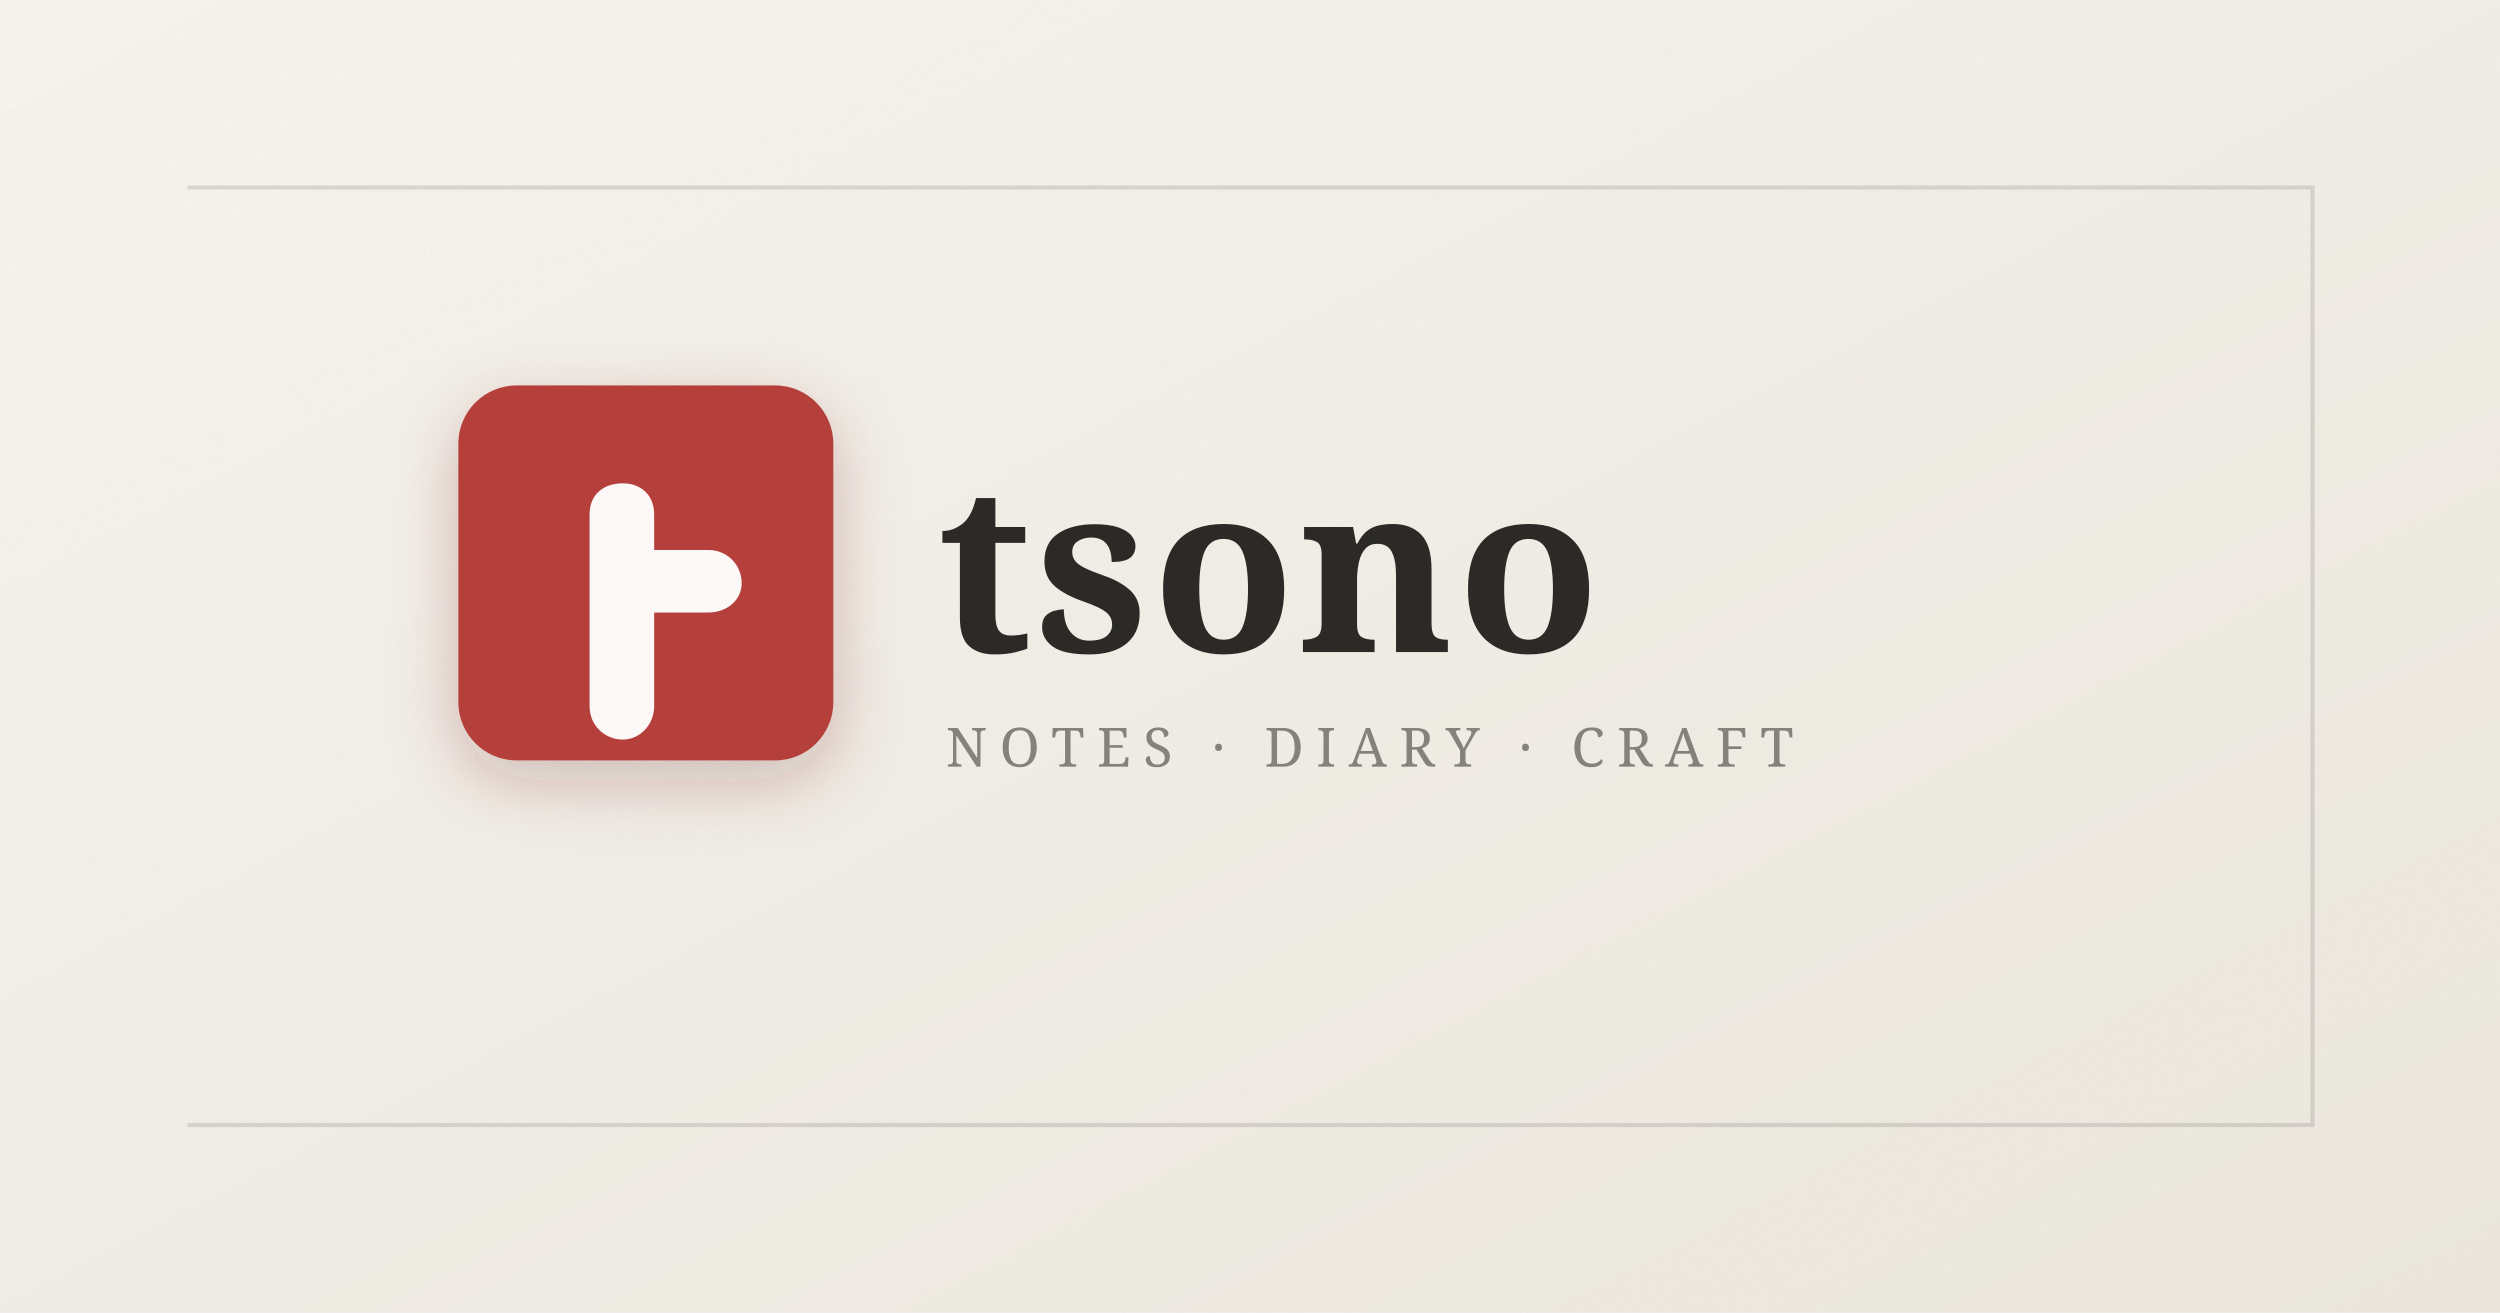
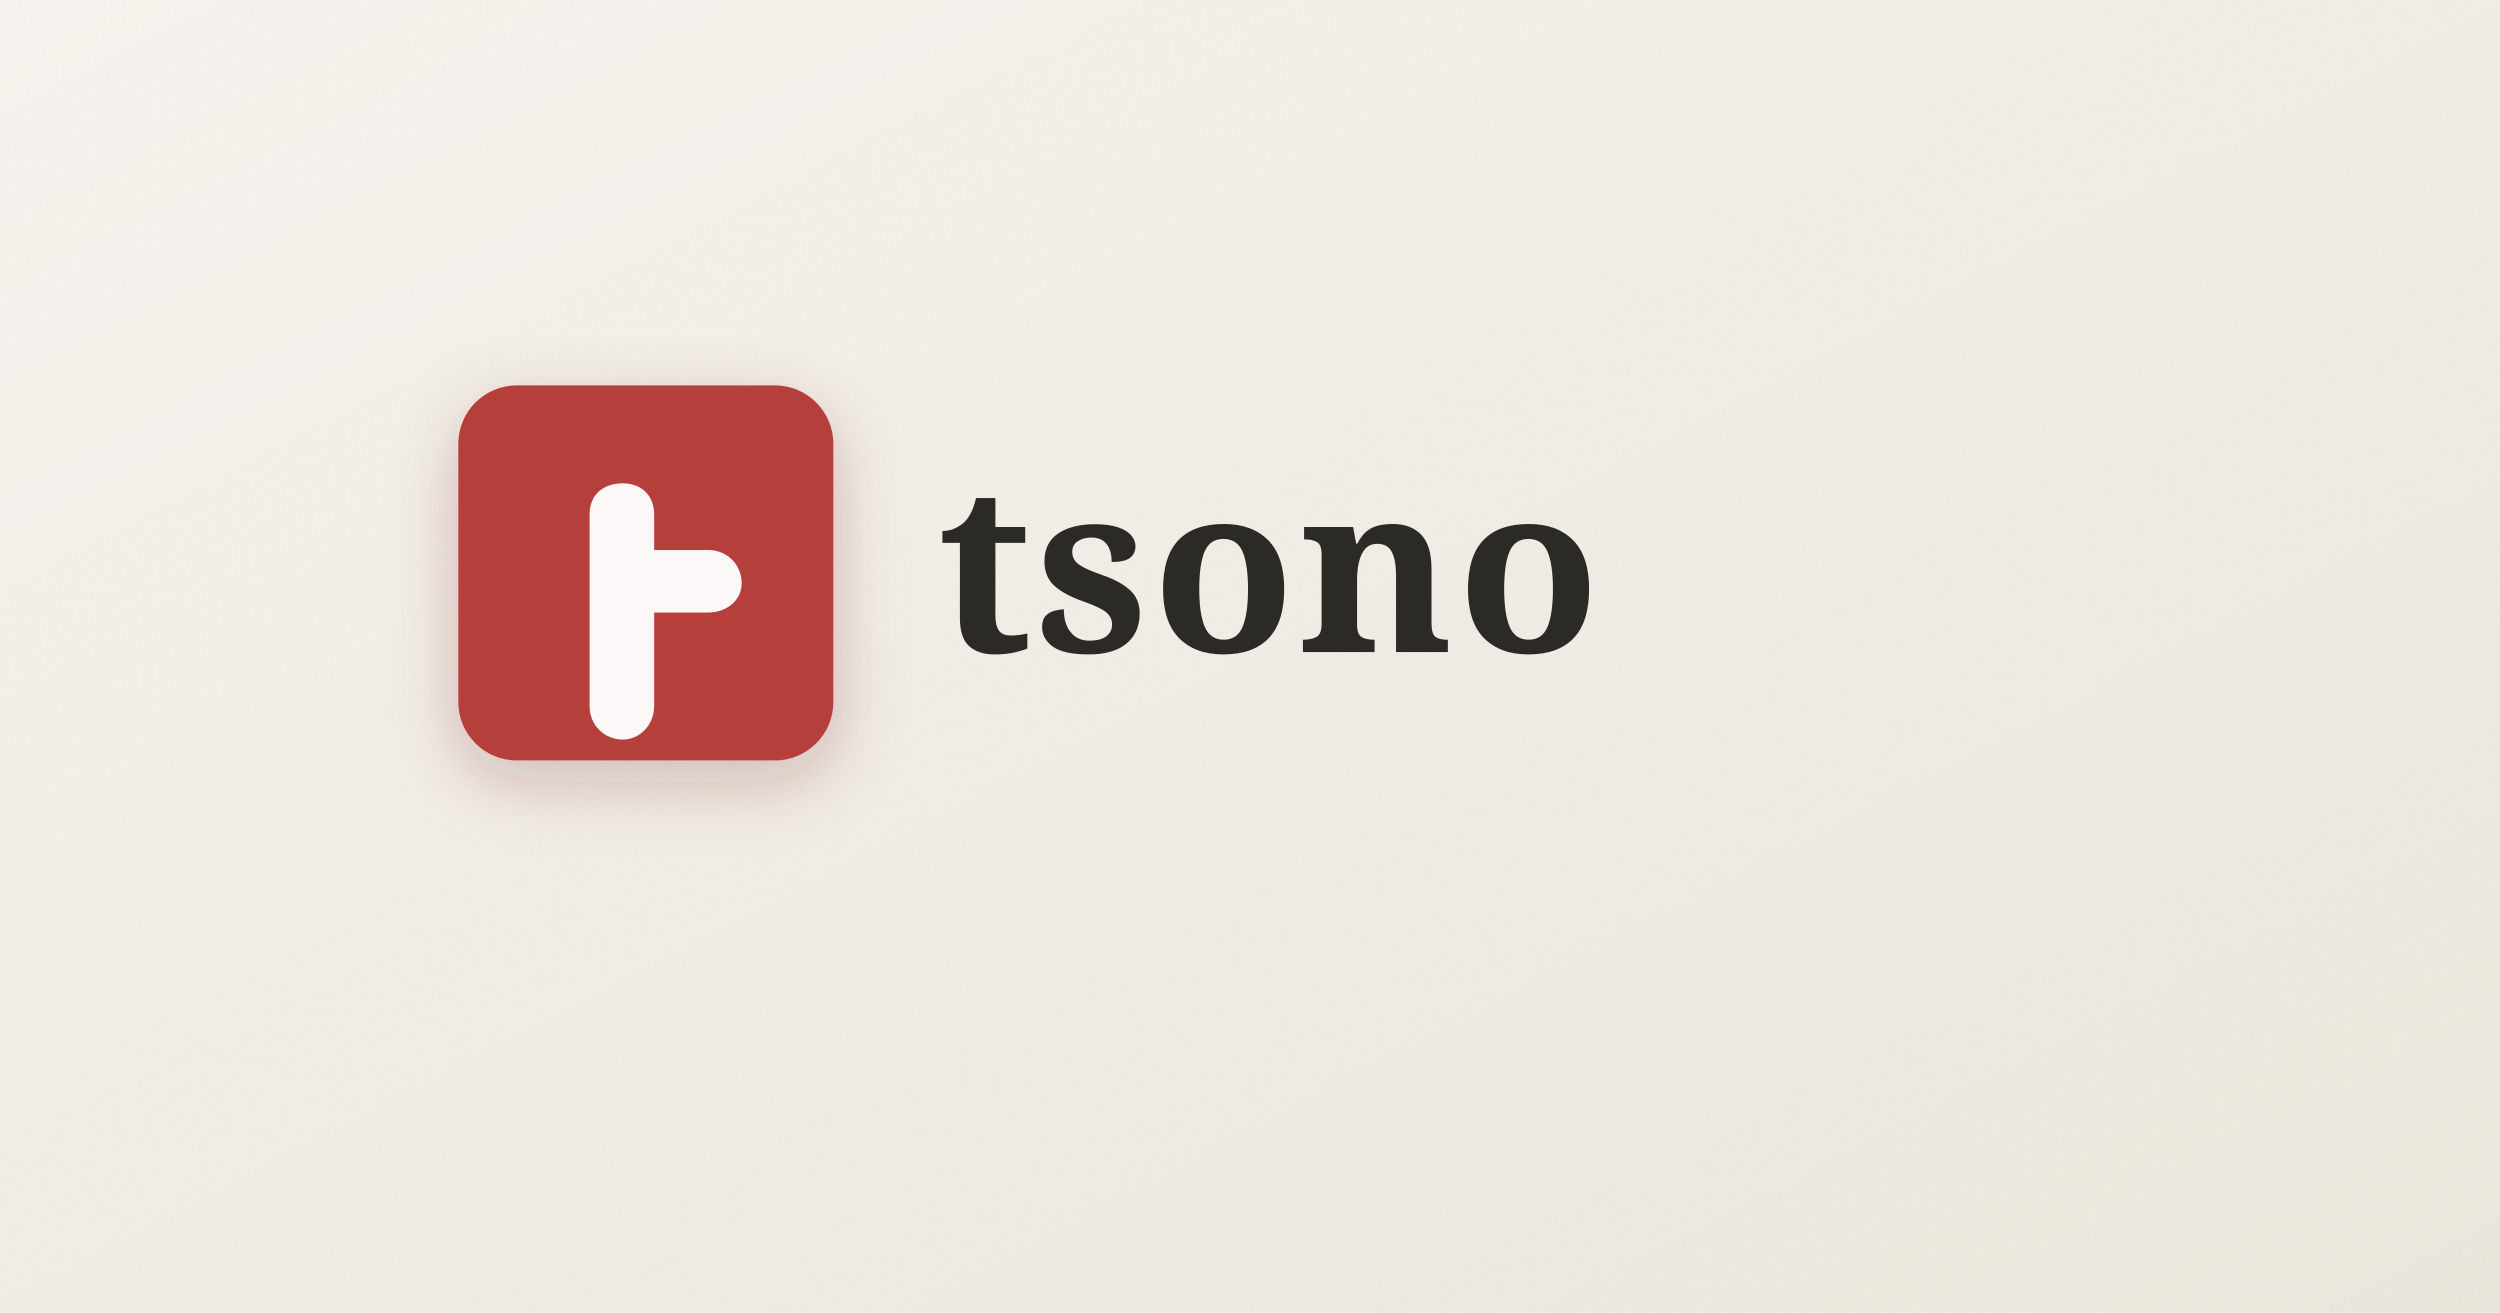
<svg xmlns="http://www.w3.org/2000/svg" width="1200" height="630" viewBox="0 0 1200 630" role="img" aria-labelledby="title desc">
  <defs>
    <linearGradient id="paperShade" x1="0%" y1="0%" x2="100%" y2="100%">
      <stop offset="0%" stop-color="#f7f4ee" />
      <stop offset="100%" stop-color="#ece7dd" />
    </linearGradient>
    <filter id="softNoise" x="-10%" y="-10%" width="120%" height="120%">
      <feTurbulence type="fractalNoise" baseFrequency="0.65" numOctaves="2" seed="11" stitchTiles="stitch" />
      <feColorMatrix type="saturate" values="0" />
      <feComponentTransfer>
        <feFuncA type="table" tableValues="0 0.05" />
      </feComponentTransfer>
    </filter>
    <filter id="stampShadow" x="-20%" y="-20%" width="150%" height="150%">
      <feDropShadow dx="0" dy="10" stdDeviation="16" flood-color="#6f2a24" flood-opacity="0.25" />
    </filter>
  </defs>
  <rect x="0" y="0" width="1200" height="630" fill="url(#paperShade)" />
  <rect x="0" y="0" width="1200" height="630" fill="#000000" filter="url(#softNoise)" />
-   <path d="M90 90 L1110 90 L1110 540 L90 540" fill="none" stroke="#2b2a27" stroke-width="2" stroke-opacity="0.14" />
  <rect x="220" y="185" width="180" height="180" rx="28" fill="#b5413a" filter="url(#stampShadow)" />
  <path d="M299 232 C307 232 314 237 314 247 V264 H340 C349 264 356 271 356 280 C356 288 349 294 340 294 H314 V339 C314 348 307 355 299 355 C290 355 283 348 283 339 V247 C283 237 290 232 299 232 Z" fill="#ffffff" opacity="0.96" />
  <text x="450" y="313" font-family="Noto Serif JP, Hiragino Mincho ProN, Yu Mincho, serif" font-size="112" font-weight="600" letter-spacing="1.5" fill="#2b2a27">
    tsono
  </text>
-   <text x="454" y="368" font-family="Noto Serif JP, Hiragino Mincho ProN, Yu Mincho, serif" font-size="26" letter-spacing="6" fill="#2b2a27" fill-opacity="0.54">
-     NOTES · DIARY · CRAFT
-   </text>
</svg>
